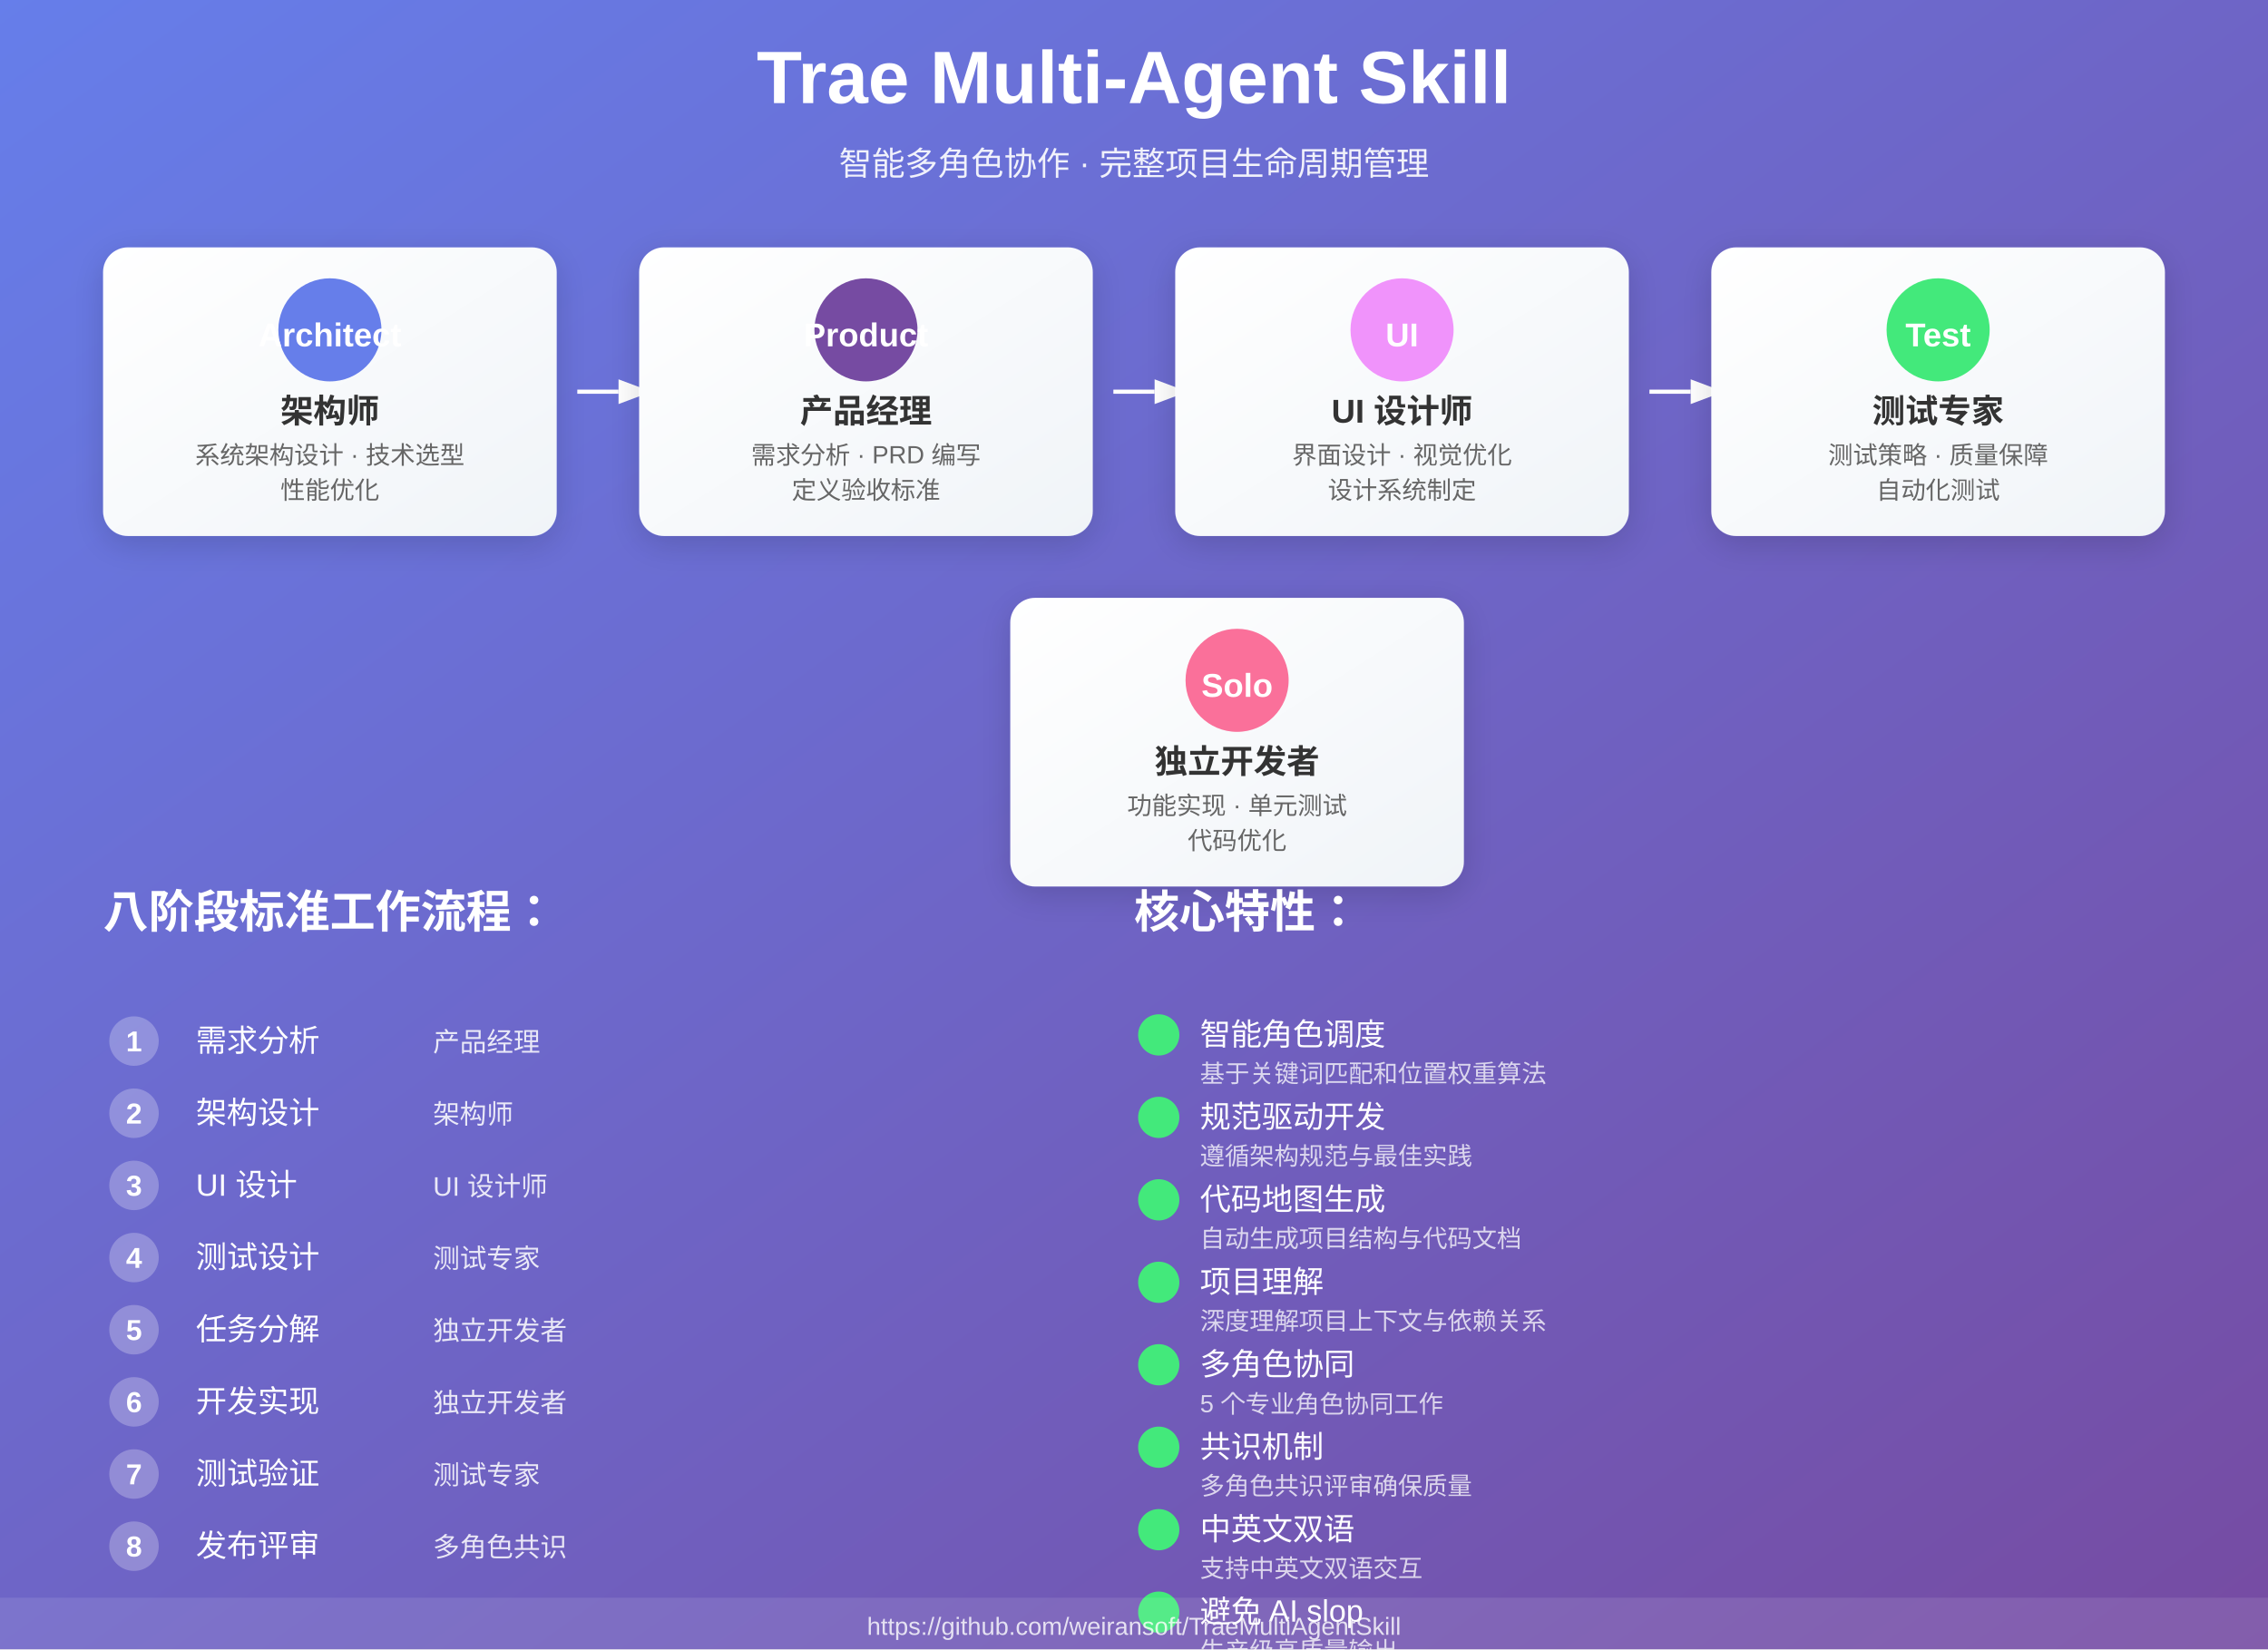
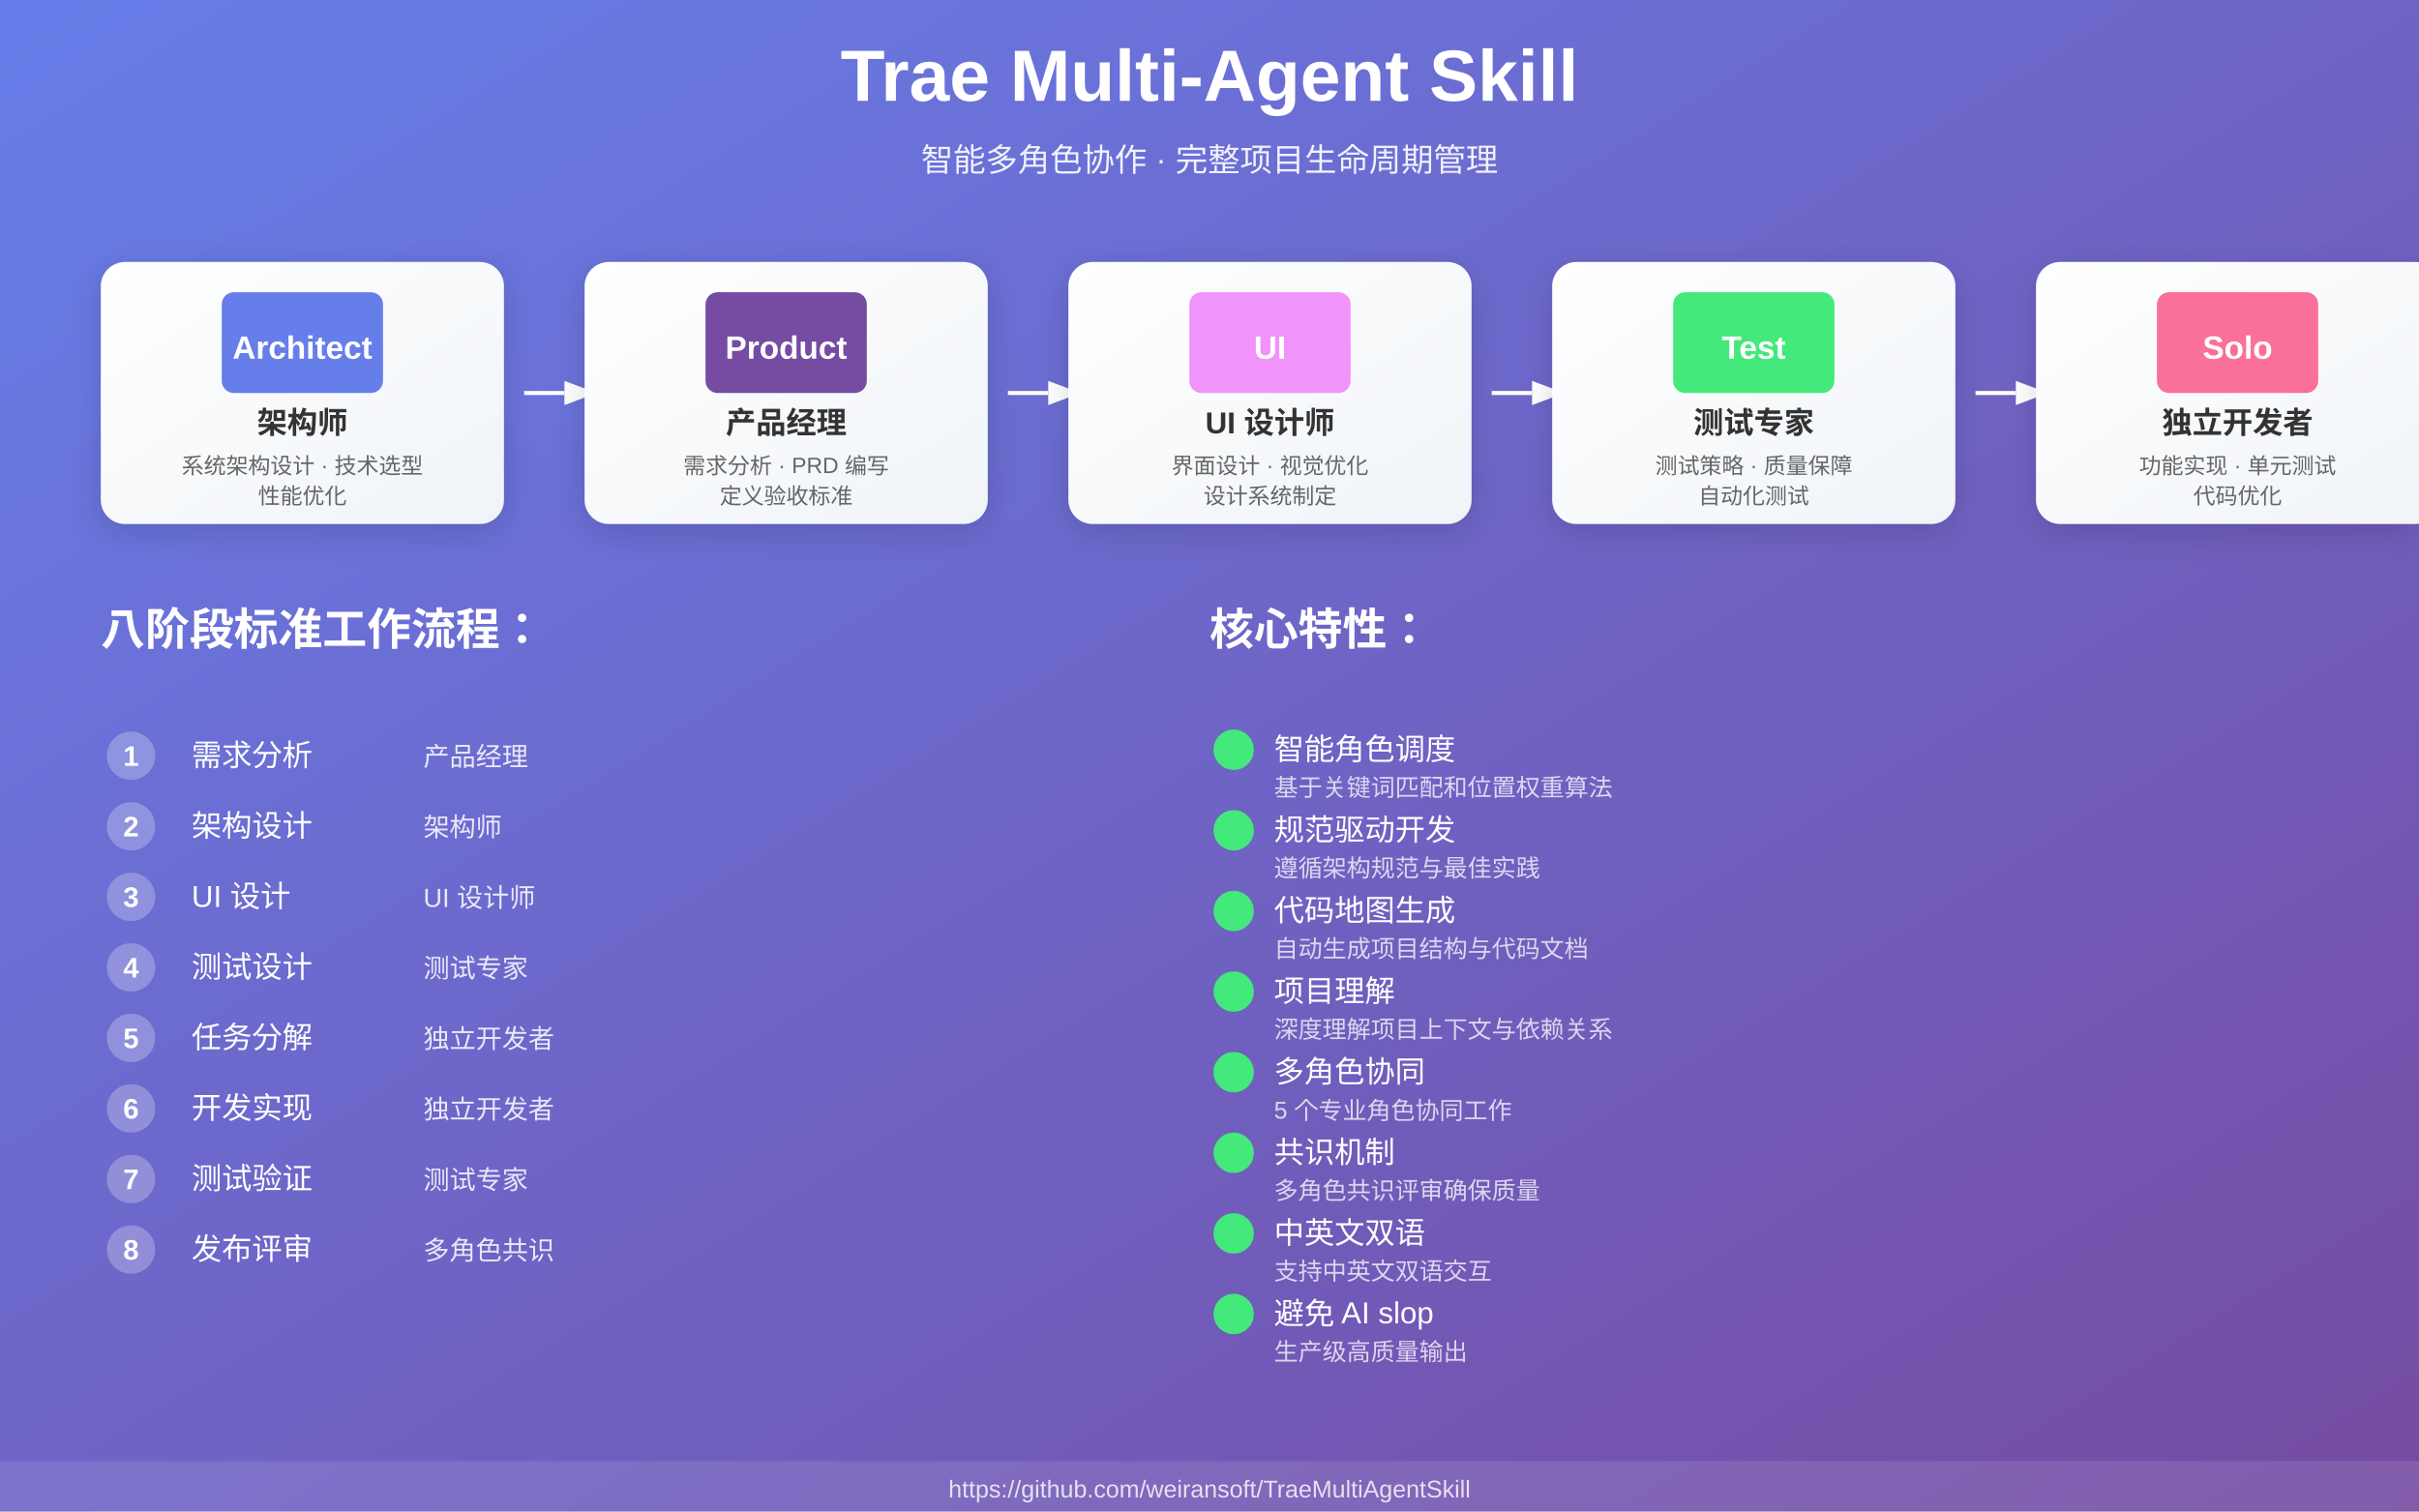
- <svg xmlns="http://www.w3.org/2000/svg" width="1100" height="800" viewBox="0 0 1100 800">
+ <svg xmlns="http://www.w3.org/2000/svg" width="1200" height="750" viewBox="0 0 1200 750">
  <defs>
    <linearGradient id="bgGradient" x1="0%" y1="0%" x2="100%" y2="100%">
      <stop offset="0%" style="stop-color:#667eea;stop-opacity:1" />
      <stop offset="100%" style="stop-color:#764ba2;stop-opacity:1" />
    </linearGradient>
    <linearGradient id="cardGradient" x1="0%" y1="0%" x2="100%" y2="100%">
      <stop offset="0%" style="stop-color:#ffffff;stop-opacity:1" />
      <stop offset="100%" style="stop-color:#f0f4f8;stop-opacity:1" />
    </linearGradient>
    <filter id="shadow" x="-20%" y="-20%" width="140%" height="140%">
      <feDropShadow dx="0" dy="4" stdDeviation="8" flood-color="#000000" flood-opacity="0.15" />
    </filter>
  </defs>
-   <rect width="1100" height="800" fill="url(#bgGradient)" />
-   <text x="550" y="50" font-family="Arial, sans-serif" font-size="36" font-weight="bold" fill="white" text-anchor="middle">
+   <rect width="1200" height="750" fill="url(#bgGradient)" />
+   <text x="600" y="50" font-family="Arial, sans-serif" font-size="36" font-weight="bold" fill="white" text-anchor="middle">
    Trae Multi-Agent Skill
  </text>
-   <text x="550" y="85" font-family="Arial, sans-serif" font-size="16" fill="rgba(255,255,255,0.9)" text-anchor="middle">
+   <text x="600" y="85" font-family="Arial, sans-serif" font-size="16" fill="rgba(255,255,255,0.9)" text-anchor="middle">
    智能多角色协作 · 完整项目生命周期管理
  </text>
-   <g transform="translate(50, 120)">
+   <g transform="translate(50, 130)">
    <g transform="translate(0, 0)">
-       <rect x="0" y="0" width="220" height="140" rx="12" fill="url(#cardGradient)" filter="url(#shadow)" />
-       <circle cx="110" cy="40" r="25" fill="#667eea" />
-       <text x="110" y="48" font-family="Arial, sans-serif" font-size="16" fill="white" text-anchor="middle" font-weight="bold">Architect</text>
-       <text x="110" y="85" font-family="Arial, sans-serif" font-size="16" font-weight="bold" fill="#333" text-anchor="middle">架构师</text>
-       <text x="110" y="105" font-family="Arial, sans-serif" font-size="12" fill="#666" text-anchor="middle">系统架构设计 · 技术选型</text>
-       <text x="110" y="122" font-family="Arial, sans-serif" font-size="12" fill="#666" text-anchor="middle">性能优化</text>
+       <rect x="0" y="0" width="200" height="130" rx="12" fill="url(#cardGradient)" filter="url(#shadow)" />
+       <rect x="60" y="15" width="80" height="50" rx="6" fill="#667eea" />
+       <text x="100" y="48" font-family="Arial, sans-serif" font-size="16" fill="white" text-anchor="middle" font-weight="bold">Architect</text>
+       <text x="100" y="85" font-family="Arial, sans-serif" font-size="15" font-weight="bold" fill="#333" text-anchor="middle">架构师</text>
+       <text x="100" y="105" font-family="Arial, sans-serif" font-size="11" fill="#666" text-anchor="middle">系统架构设计 · 技术选型</text>
+       <text x="100" y="120" font-family="Arial, sans-serif" font-size="11" fill="#666" text-anchor="middle">性能优化</text>
    </g>
-     <path d="M230 70 L250 70" stroke="white" stroke-width="2" marker-end="url(#arrowhead)" />
-     <g transform="translate(260, 0)">
-       <rect x="0" y="0" width="220" height="140" rx="12" fill="url(#cardGradient)" filter="url(#shadow)" />
-       <circle cx="110" cy="40" r="25" fill="#764ba2" />
-       <text x="110" y="48" font-family="Arial, sans-serif" font-size="16" fill="white" text-anchor="middle" font-weight="bold">Product</text>
-       <text x="110" y="85" font-family="Arial, sans-serif" font-size="16" font-weight="bold" fill="#333" text-anchor="middle">产品经理</text>
-       <text x="110" y="105" font-family="Arial, sans-serif" font-size="12" fill="#666" text-anchor="middle">需求分析 · PRD 编写</text>
-       <text x="110" y="122" font-family="Arial, sans-serif" font-size="12" fill="#666" text-anchor="middle">定义验收标准</text>
+     <path d="M210 65 L230 65" stroke="white" stroke-width="2" marker-end="url(#arrowhead)" />
+     <g transform="translate(240, 0)">
+       <rect x="0" y="0" width="200" height="130" rx="12" fill="url(#cardGradient)" filter="url(#shadow)" />
+       <rect x="60" y="15" width="80" height="50" rx="6" fill="#764ba2" />
+       <text x="100" y="48" font-family="Arial, sans-serif" font-size="16" fill="white" text-anchor="middle" font-weight="bold">Product</text>
+       <text x="100" y="85" font-family="Arial, sans-serif" font-size="15" font-weight="bold" fill="#333" text-anchor="middle">产品经理</text>
+       <text x="100" y="105" font-family="Arial, sans-serif" font-size="11" fill="#666" text-anchor="middle">需求分析 · PRD 编写</text>
+       <text x="100" y="120" font-family="Arial, sans-serif" font-size="11" fill="#666" text-anchor="middle">定义验收标准</text>
    </g>
-     <path d="M490 70 L510 70" stroke="white" stroke-width="2" marker-end="url(#arrowhead)" />
-     <g transform="translate(520, 0)">
-       <rect x="0" y="0" width="220" height="140" rx="12" fill="url(#cardGradient)" filter="url(#shadow)" />
-       <circle cx="110" cy="40" r="25" fill="#f093fb" />
-       <text x="110" y="48" font-family="Arial, sans-serif" font-size="16" fill="white" text-anchor="middle" font-weight="bold">UI</text>
-       <text x="110" y="85" font-family="Arial, sans-serif" font-size="16" font-weight="bold" fill="#333" text-anchor="middle">UI 设计师</text>
-       <text x="110" y="105" font-family="Arial, sans-serif" font-size="12" fill="#666" text-anchor="middle">界面设计 · 视觉优化</text>
-       <text x="110" y="122" font-family="Arial, sans-serif" font-size="12" fill="#666" text-anchor="middle">设计系统制定</text>
+     <path d="M450 65 L470 65" stroke="white" stroke-width="2" marker-end="url(#arrowhead)" />
+     <g transform="translate(480, 0)">
+       <rect x="0" y="0" width="200" height="130" rx="12" fill="url(#cardGradient)" filter="url(#shadow)" />
+       <rect x="60" y="15" width="80" height="50" rx="6" fill="#f093fb" />
+       <text x="100" y="48" font-family="Arial, sans-serif" font-size="16" fill="white" text-anchor="middle" font-weight="bold">UI</text>
+       <text x="100" y="85" font-family="Arial, sans-serif" font-size="15" font-weight="bold" fill="#333" text-anchor="middle">UI 设计师</text>
+       <text x="100" y="105" font-family="Arial, sans-serif" font-size="11" fill="#666" text-anchor="middle">界面设计 · 视觉优化</text>
+       <text x="100" y="120" font-family="Arial, sans-serif" font-size="11" fill="#666" text-anchor="middle">设计系统制定</text>
    </g>
-     <path d="M750 70 L770 70" stroke="white" stroke-width="2" marker-end="url(#arrowhead)" />
-     <g transform="translate(780, 0)">
-       <rect x="0" y="0" width="220" height="140" rx="12" fill="url(#cardGradient)" filter="url(#shadow)" />
-       <circle cx="110" cy="40" r="25" fill="#43e97b" />
-       <text x="110" y="48" font-family="Arial, sans-serif" font-size="16" fill="white" text-anchor="middle" font-weight="bold">Test</text>
-       <text x="110" y="85" font-family="Arial, sans-serif" font-size="16" font-weight="bold" fill="#333" text-anchor="middle">测试专家</text>
-       <text x="110" y="105" font-family="Arial, sans-serif" font-size="12" fill="#666" text-anchor="middle">测试策略 · 质量保障</text>
-       <text x="110" y="122" font-family="Arial, sans-serif" font-size="12" fill="#666" text-anchor="middle">自动化测试</text>
+     <path d="M690 65 L710 65" stroke="white" stroke-width="2" marker-end="url(#arrowhead)" />
+     <g transform="translate(720, 0)">
+       <rect x="0" y="0" width="200" height="130" rx="12" fill="url(#cardGradient)" filter="url(#shadow)" />
+       <rect x="60" y="15" width="80" height="50" rx="6" fill="#43e97b" />
+       <text x="100" y="48" font-family="Arial, sans-serif" font-size="16" fill="white" text-anchor="middle" font-weight="bold">Test</text>
+       <text x="100" y="85" font-family="Arial, sans-serif" font-size="15" font-weight="bold" fill="#333" text-anchor="middle">测试专家</text>
+       <text x="100" y="105" font-family="Arial, sans-serif" font-size="11" fill="#666" text-anchor="middle">测试策略 · 质量保障</text>
+       <text x="100" y="120" font-family="Arial, sans-serif" font-size="11" fill="#666" text-anchor="middle">自动化测试</text>
    </g>
-     <g transform="translate(440, 170)">
-       <rect x="0" y="0" width="220" height="140" rx="12" fill="url(#cardGradient)" filter="url(#shadow)" />
-       <circle cx="110" cy="40" r="25" fill="#fa709a" />
-       <text x="110" y="48" font-family="Arial, sans-serif" font-size="16" fill="white" text-anchor="middle" font-weight="bold">Solo</text>
-       <text x="110" y="85" font-family="Arial, sans-serif" font-size="16" font-weight="bold" fill="#333" text-anchor="middle">独立开发者</text>
-       <text x="110" y="105" font-family="Arial, sans-serif" font-size="12" fill="#666" text-anchor="middle">功能实现 · 单元测试</text>
-       <text x="110" y="122" font-family="Arial, sans-serif" font-size="12" fill="#666" text-anchor="middle">代码优化</text>
+     <path d="M930 65 L950 65" stroke="white" stroke-width="2" marker-end="url(#arrowhead)" />
+     <g transform="translate(960, 0)">
+       <rect x="0" y="0" width="200" height="130" rx="12" fill="url(#cardGradient)" filter="url(#shadow)" />
+       <rect x="60" y="15" width="80" height="50" rx="6" fill="#fa709a" />
+       <text x="100" y="48" font-family="Arial, sans-serif" font-size="16" fill="white" text-anchor="middle" font-weight="bold">Solo</text>
+       <text x="100" y="85" font-family="Arial, sans-serif" font-size="15" font-weight="bold" fill="#333" text-anchor="middle">独立开发者</text>
+       <text x="100" y="105" font-family="Arial, sans-serif" font-size="11" fill="#666" text-anchor="middle">功能实现 · 单元测试</text>
+       <text x="100" y="120" font-family="Arial, sans-serif" font-size="11" fill="#666" text-anchor="middle">代码优化</text>
    </g>
  </g>
-   <g transform="translate(50, 450)">
+   <g transform="translate(50, 320)">
    <text x="0" y="0" font-family="Arial, sans-serif" font-size="22" font-weight="bold" fill="white">八阶段标准工作流程：</text>
    <g transform="translate(0, 40)">
      <circle cx="15" cy="15" r="12" fill="rgba(255,255,255,0.25)" />
      <text x="15" y="20" font-family="Arial, sans-serif" font-size="14" font-weight="bold" fill="white" text-anchor="middle">1</text>
      <text x="45" y="20" font-family="Arial, sans-serif" font-size="15" fill="white">需求分析</text>
      <text x="160" y="20" font-family="Arial, sans-serif" font-size="13" fill="rgba(255,255,255,0.85)">产品经理</text>
    </g>
    <g transform="translate(0, 75)">
      <circle cx="15" cy="15" r="12" fill="rgba(255,255,255,0.25)" />
      <text x="15" y="20" font-family="Arial, sans-serif" font-size="14" font-weight="bold" fill="white" text-anchor="middle">2</text>
      <text x="45" y="20" font-family="Arial, sans-serif" font-size="15" fill="white">架构设计</text>
      <text x="160" y="20" font-family="Arial, sans-serif" font-size="13" fill="rgba(255,255,255,0.85)">架构师</text>
    </g>
    <g transform="translate(0, 110)">
      <circle cx="15" cy="15" r="12" fill="rgba(255,255,255,0.25)" />
      <text x="15" y="20" font-family="Arial, sans-serif" font-size="14" font-weight="bold" fill="white" text-anchor="middle">3</text>
      <text x="45" y="20" font-family="Arial, sans-serif" font-size="15" fill="white">UI 设计</text>
      <text x="160" y="20" font-family="Arial, sans-serif" font-size="13" fill="rgba(255,255,255,0.85)">UI 设计师</text>
    </g>
    <g transform="translate(0, 145)">
      <circle cx="15" cy="15" r="12" fill="rgba(255,255,255,0.25)" />
      <text x="15" y="20" font-family="Arial, sans-serif" font-size="14" font-weight="bold" fill="white" text-anchor="middle">4</text>
      <text x="45" y="20" font-family="Arial, sans-serif" font-size="15" fill="white">测试设计</text>
      <text x="160" y="20" font-family="Arial, sans-serif" font-size="13" fill="rgba(255,255,255,0.85)">测试专家</text>
    </g>
    <g transform="translate(0, 180)">
      <circle cx="15" cy="15" r="12" fill="rgba(255,255,255,0.25)" />
      <text x="15" y="20" font-family="Arial, sans-serif" font-size="14" font-weight="bold" fill="white" text-anchor="middle">5</text>
      <text x="45" y="20" font-family="Arial, sans-serif" font-size="15" fill="white">任务分解</text>
      <text x="160" y="20" font-family="Arial, sans-serif" font-size="13" fill="rgba(255,255,255,0.85)">独立开发者</text>
    </g>
    <g transform="translate(0, 215)">
      <circle cx="15" cy="15" r="12" fill="rgba(255,255,255,0.25)" />
      <text x="15" y="20" font-family="Arial, sans-serif" font-size="14" font-weight="bold" fill="white" text-anchor="middle">6</text>
      <text x="45" y="20" font-family="Arial, sans-serif" font-size="15" fill="white">开发实现</text>
      <text x="160" y="20" font-family="Arial, sans-serif" font-size="13" fill="rgba(255,255,255,0.85)">独立开发者</text>
    </g>
    <g transform="translate(0, 250)">
      <circle cx="15" cy="15" r="12" fill="rgba(255,255,255,0.25)" />
      <text x="15" y="20" font-family="Arial, sans-serif" font-size="14" font-weight="bold" fill="white" text-anchor="middle">7</text>
      <text x="45" y="20" font-family="Arial, sans-serif" font-size="15" fill="white">测试验证</text>
      <text x="160" y="20" font-family="Arial, sans-serif" font-size="13" fill="rgba(255,255,255,0.85)">测试专家</text>
    </g>
    <g transform="translate(0, 285)">
      <circle cx="15" cy="15" r="12" fill="rgba(255,255,255,0.25)" />
      <text x="15" y="20" font-family="Arial, sans-serif" font-size="14" font-weight="bold" fill="white" text-anchor="middle">8</text>
      <text x="45" y="20" font-family="Arial, sans-serif" font-size="15" fill="white">发布评审</text>
      <text x="160" y="20" font-family="Arial, sans-serif" font-size="13" fill="rgba(255,255,255,0.85)">多角色共识</text>
    </g>
  </g>
-   <g transform="translate(550, 450)">
+   <g transform="translate(600, 320)">
    <text x="0" y="0" font-family="Arial, sans-serif" font-size="22" font-weight="bold" fill="white">核心特性：</text>
    <g transform="translate(0, 40)">
      <circle cx="12" cy="12" r="10" fill="#43e97b" />
      <text x="32" y="17" font-family="Arial, sans-serif" font-size="15" fill="white">智能角色调度</text>
      <text x="32" y="35" font-family="Arial, sans-serif" font-size="12" fill="rgba(255,255,255,0.75)">基于关键词匹配和位置权重算法</text>
    </g>
    <g transform="translate(0, 80)">
      <circle cx="12" cy="12" r="10" fill="#43e97b" />
      <text x="32" y="17" font-family="Arial, sans-serif" font-size="15" fill="white">规范驱动开发</text>
      <text x="32" y="35" font-family="Arial, sans-serif" font-size="12" fill="rgba(255,255,255,0.75)">遵循架构规范与最佳实践</text>
    </g>
    <g transform="translate(0, 120)">
      <circle cx="12" cy="12" r="10" fill="#43e97b" />
      <text x="32" y="17" font-family="Arial, sans-serif" font-size="15" fill="white">代码地图生成</text>
      <text x="32" y="35" font-family="Arial, sans-serif" font-size="12" fill="rgba(255,255,255,0.75)">自动生成项目结构与代码文档</text>
    </g>
    <g transform="translate(0, 160)">
      <circle cx="12" cy="12" r="10" fill="#43e97b" />
      <text x="32" y="17" font-family="Arial, sans-serif" font-size="15" fill="white">项目理解</text>
      <text x="32" y="35" font-family="Arial, sans-serif" font-size="12" fill="rgba(255,255,255,0.75)">深度理解项目上下文与依赖关系</text>
    </g>
    <g transform="translate(0, 200)">
      <circle cx="12" cy="12" r="10" fill="#43e97b" />
      <text x="32" y="17" font-family="Arial, sans-serif" font-size="15" fill="white">多角色协同</text>
      <text x="32" y="35" font-family="Arial, sans-serif" font-size="12" fill="rgba(255,255,255,0.75)">5 个专业角色协同工作</text>
    </g>
    <g transform="translate(0, 240)">
      <circle cx="12" cy="12" r="10" fill="#43e97b" />
      <text x="32" y="17" font-family="Arial, sans-serif" font-size="15" fill="white">共识机制</text>
      <text x="32" y="35" font-family="Arial, sans-serif" font-size="12" fill="rgba(255,255,255,0.75)">多角色共识评审确保质量</text>
    </g>
    <g transform="translate(0, 280)">
      <circle cx="12" cy="12" r="10" fill="#43e97b" />
      <text x="32" y="17" font-family="Arial, sans-serif" font-size="15" fill="white">中英文双语</text>
      <text x="32" y="35" font-family="Arial, sans-serif" font-size="12" fill="rgba(255,255,255,0.75)">支持中英文双语交互</text>
    </g>
    <g transform="translate(0, 320)">
      <circle cx="12" cy="12" r="10" fill="#43e97b" />
      <text x="32" y="17" font-family="Arial, sans-serif" font-size="15" fill="white">避免 AI slop</text>
      <text x="32" y="35" font-family="Arial, sans-serif" font-size="12" fill="rgba(255,255,255,0.75)">生产级高质量输出</text>
    </g>
  </g>
  <defs>
    <marker id="arrowhead" markerWidth="8" markerHeight="6" refX="0" refY="3" orient="auto">
      <polygon points="0 0, 8 3, 0 6" fill="white" />
    </marker>
  </defs>
-   <rect x="0" y="775" width="1100" height="25" fill="rgba(255,255,255,0.1)" />
-   <text x="550" y="793" font-family="Arial, sans-serif" font-size="12" fill="rgba(255,255,255,0.8)" text-anchor="middle">
+   <rect x="0" y="725" width="1200" height="25" fill="rgba(255,255,255,0.1)" />
+   <text x="600" y="743" font-family="Arial, sans-serif" font-size="12" fill="rgba(255,255,255,0.8)" text-anchor="middle">
    https://github.com/weiransoft/TraeMultiAgentSkill
  </text>
</svg>
